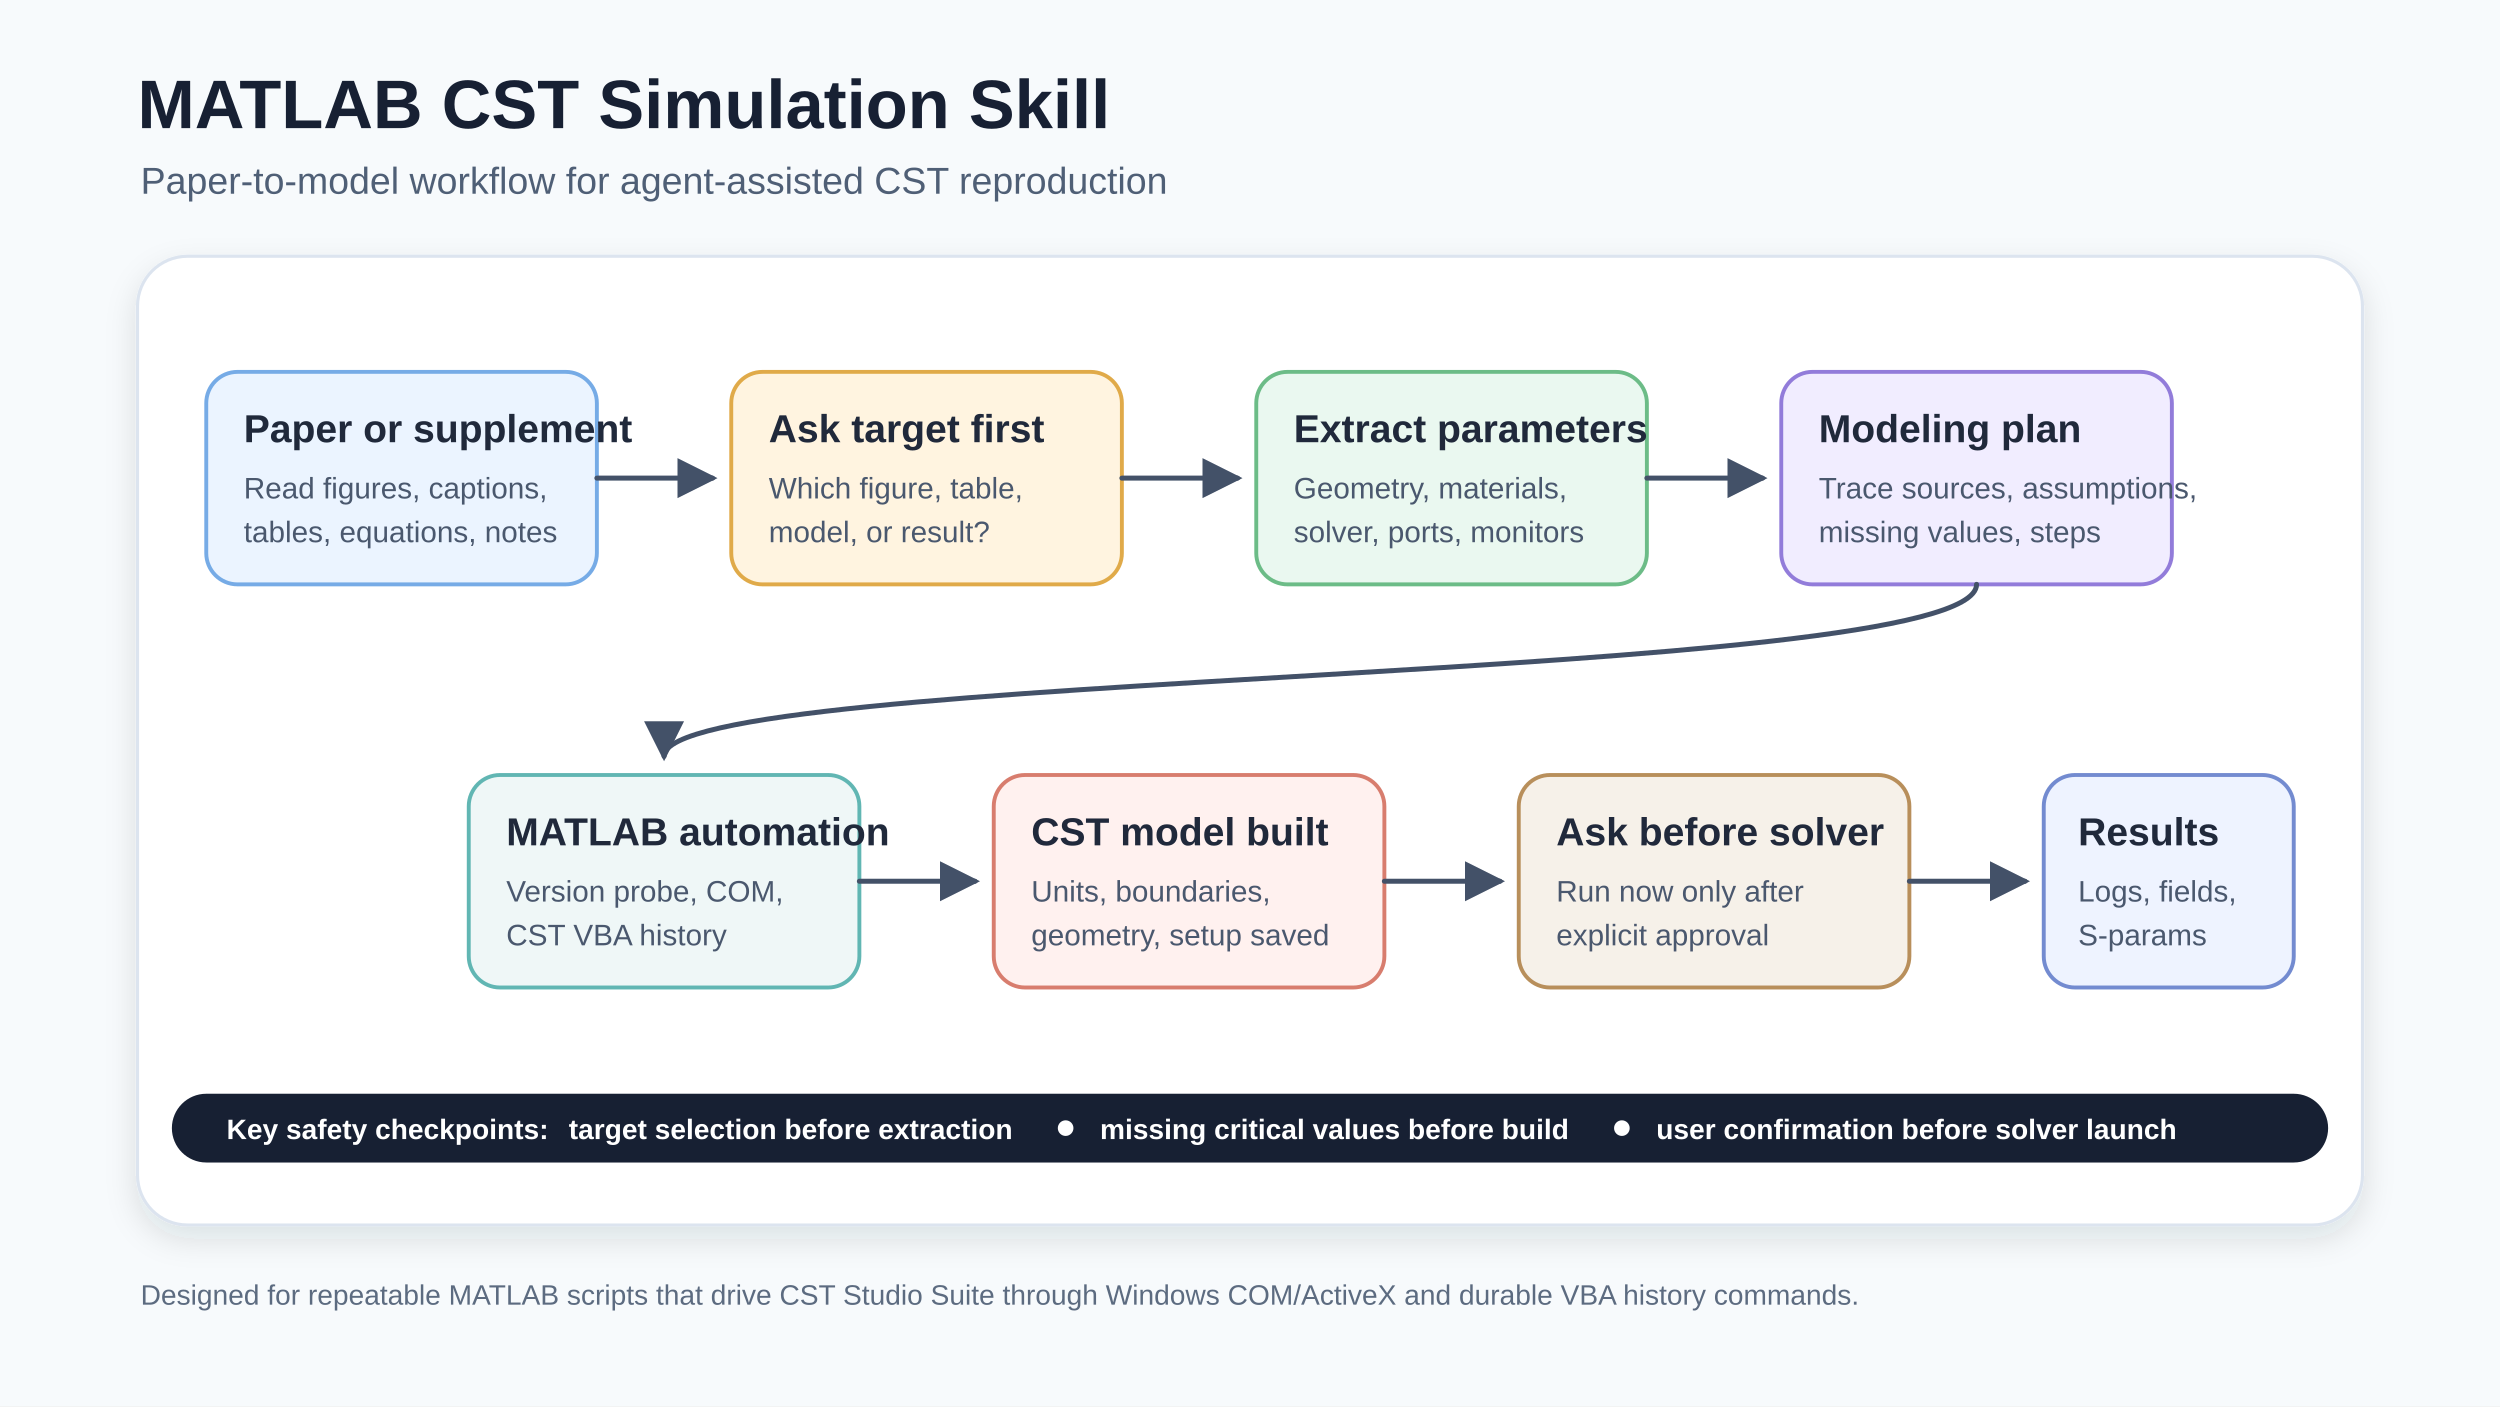
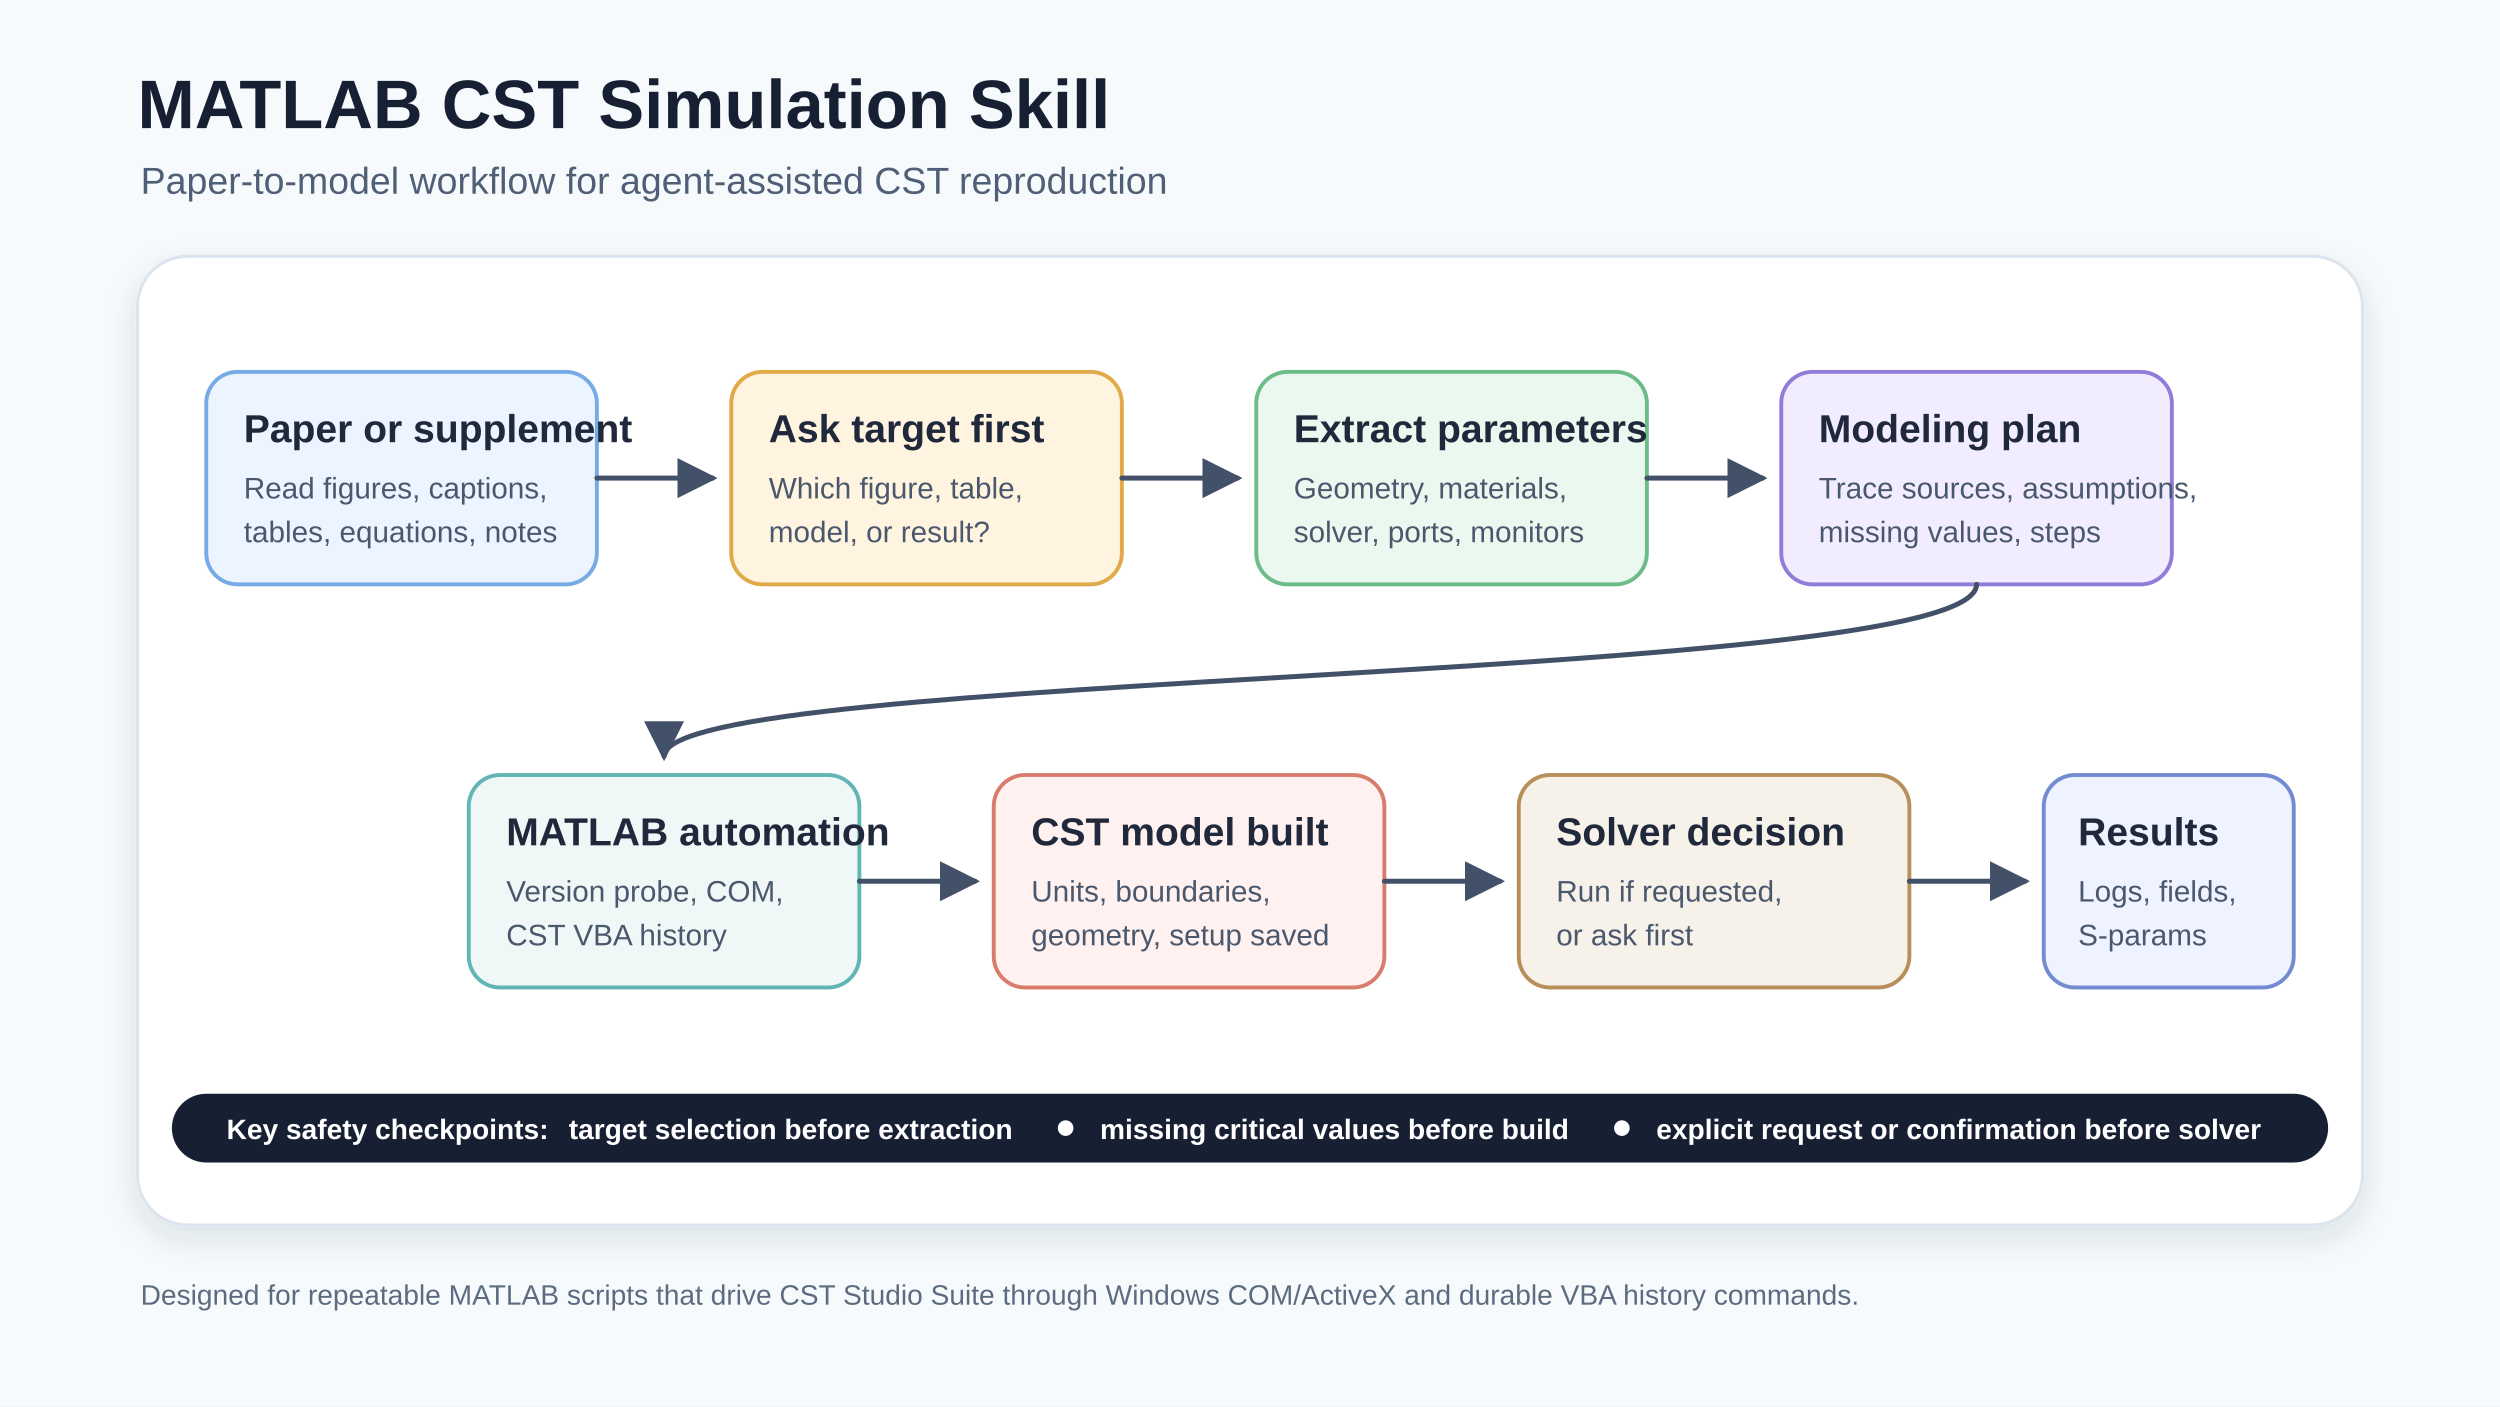
<svg xmlns="http://www.w3.org/2000/svg" width="1600" height="900" viewBox="0 0 1600 900" role="img" aria-labelledby="title desc">
  <defs>
    <style>
      .bg { fill: #f7fafc; }
      .title { font: 700 44px Arial, Helvetica, sans-serif; fill: #172033; }
      .subtitle { font: 400 24px Arial, Helvetica, sans-serif; fill: #4f5f76; }
      .box-title { font: 700 25px Arial, Helvetica, sans-serif; fill: #172033; }
      .box-text { font: 400 19px Arial, Helvetica, sans-serif; fill: #435168; }
      .label { font: 700 18px Arial, Helvetica, sans-serif; fill: #ffffff; }
      .note { font: 400 18px Arial, Helvetica, sans-serif; fill: #5c6b80; }
      .box { stroke-width: 2.5; rx: 20; ry: 20; }
      .arrow { fill: none; stroke: #435168; stroke-width: 3.2; stroke-linecap: round; stroke-linejoin: round; marker-end: url(#arrow); }
      .soft { opacity: 0.96; }
    </style>
    <marker id="arrow" markerWidth="12" markerHeight="12" refX="9" refY="6" orient="auto">
      <path d="M2,2 L10,6 L2,10 Z" fill="#435168" />
    </marker>
    <filter id="shadow" x="-15%" y="-20%" width="130%" height="150%">
      <feDropShadow dx="0" dy="8" stdDeviation="10" flood-color="#1b2a42" flood-opacity="0.12" />
    </filter>
  </defs>
  <rect class="bg" width="1600" height="900" />
  <text x="88" y="82" class="title">MATLAB CST Simulation Skill</text>
  <text x="90" y="124" class="subtitle">Paper-to-model workflow for agent-assisted CST reproduction</text>
  <rect x="88" y="164" width="1424" height="620" rx="32" fill="#ffffff" stroke="#dce4ef" stroke-width="2" filter="url(#shadow)" />
  <g class="soft">
    <rect class="box" x="132" y="238" width="250" height="136" fill="#eaf4ff" stroke="#70a8e5" />
    <text x="156" y="283" class="box-title">Paper or supplement</text>
    <text x="156" y="319" class="box-text">Read figures, captions,</text>
    <text x="156" y="347" class="box-text">tables, equations, notes</text>
    <rect class="box" x="468" y="238" width="250" height="136" fill="#fff4df" stroke="#dfa742" />
    <text x="492" y="283" class="box-title">Ask target first</text>
    <text x="492" y="319" class="box-text">Which figure, table,</text>
    <text x="492" y="347" class="box-text">model, or result?</text>
    <rect class="box" x="804" y="238" width="250" height="136" fill="#e9f8ef" stroke="#66b982" />
    <text x="828" y="283" class="box-title">Extract parameters</text>
    <text x="828" y="319" class="box-text">Geometry, materials,</text>
    <text x="828" y="347" class="box-text">solver, ports, monitors</text>
    <rect class="box" x="1140" y="238" width="250" height="136" fill="#f0ecff" stroke="#8e77d8" />
    <text x="1164" y="283" class="box-title">Modeling plan</text>
    <text x="1164" y="319" class="box-text">Trace sources, assumptions,</text>
    <text x="1164" y="347" class="box-text">missing values, steps</text>
    <rect class="box" x="300" y="496" width="250" height="136" fill="#eef7f7" stroke="#5bb3b0" />
    <text x="324" y="541" class="box-title">MATLAB automation</text>
    <text x="324" y="577" class="box-text">Version probe, COM,</text>
    <text x="324" y="605" class="box-text">CST VBA history</text>
    <rect class="box" x="636" y="496" width="250" height="136" fill="#fff0ee" stroke="#d67868" />
    <text x="660" y="541" class="box-title">CST model built</text>
    <text x="660" y="577" class="box-text">Units, boundaries,</text>
    <text x="660" y="605" class="box-text">geometry, setup saved</text>
    <rect class="box" x="972" y="496" width="250" height="136" fill="#f6f0e8" stroke="#b58a54" />
-     <text x="996" y="541" class="box-title">Ask before solver</text>
-     <text x="996" y="577" class="box-text">Run now only after</text>
-     <text x="996" y="605" class="box-text">explicit approval</text>
+     <text x="996" y="541" class="box-title">Solver decision</text>
+     <text x="996" y="577" class="box-text">Run if requested,</text>
+     <text x="996" y="605" class="box-text">or ask first</text>
    <rect class="box" x="1308" y="496" width="160" height="136" fill="#edf2ff" stroke="#6d86ce" />
    <text x="1330" y="541" class="box-title">Results</text>
    <text x="1330" y="577" class="box-text">Logs, fields,</text>
    <text x="1330" y="605" class="box-text">S-params</text>
  </g>
  <path class="arrow" d="M382 306 H456" />
  <path class="arrow" d="M718 306 H792" />
  <path class="arrow" d="M1054 306 H1128" />
  <path class="arrow" d="M1265 374 C1265 438 425 428 425 484" />
  <path class="arrow" d="M550 564 H624" />
  <path class="arrow" d="M886 564 H960" />
  <path class="arrow" d="M1222 564 H1296" />
  <rect x="110" y="700" width="1380" height="44" rx="22" fill="#172033" />
  <text x="145" y="729" class="label">Key safety checkpoints:</text>
  <text x="364" y="729" class="label">target selection before extraction</text>
  <circle cx="682" cy="722" r="5" fill="#ffffff" />
  <text x="704" y="729" class="label">missing critical values before build</text>
  <circle cx="1038" cy="722" r="5" fill="#ffffff" />
-   <text x="1060" y="729" class="label">user confirmation before solver launch</text>
+   <text x="1060" y="729" class="label">explicit request or confirmation before solver</text>
  <text x="90" y="835" class="note">Designed for repeatable MATLAB scripts that drive CST Studio Suite through Windows COM/ActiveX and durable VBA history commands.</text>
</svg>
